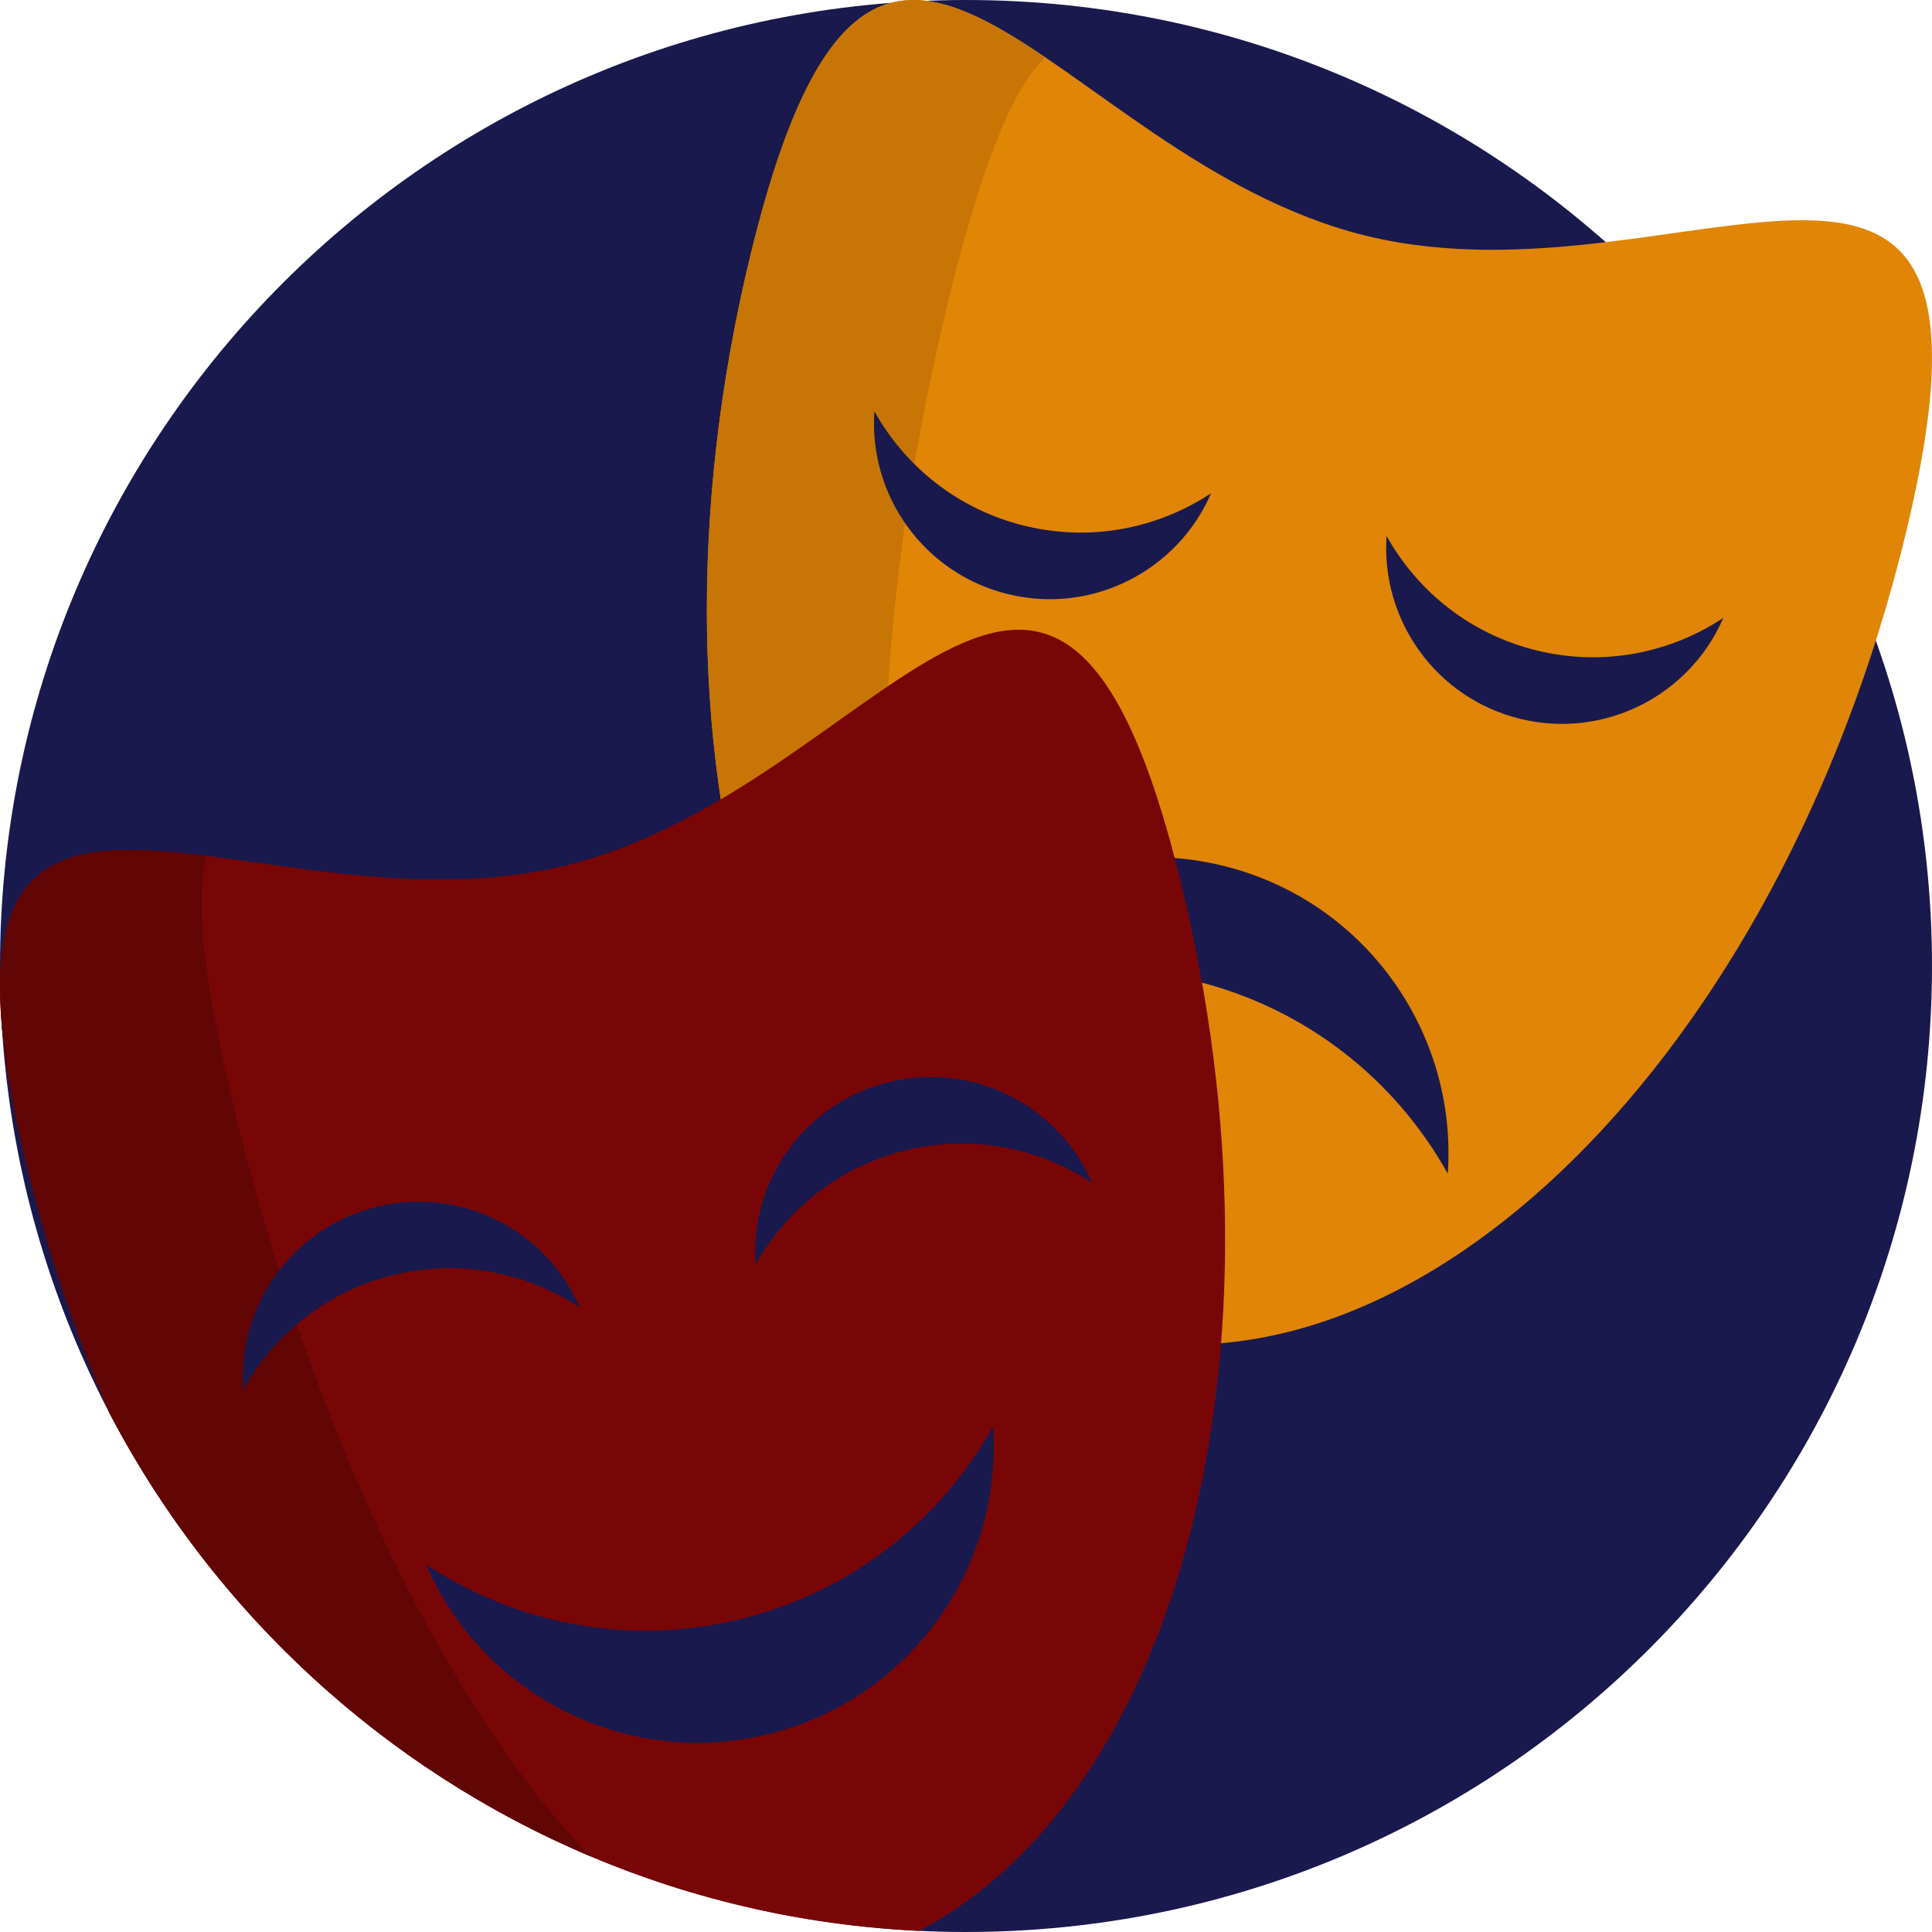
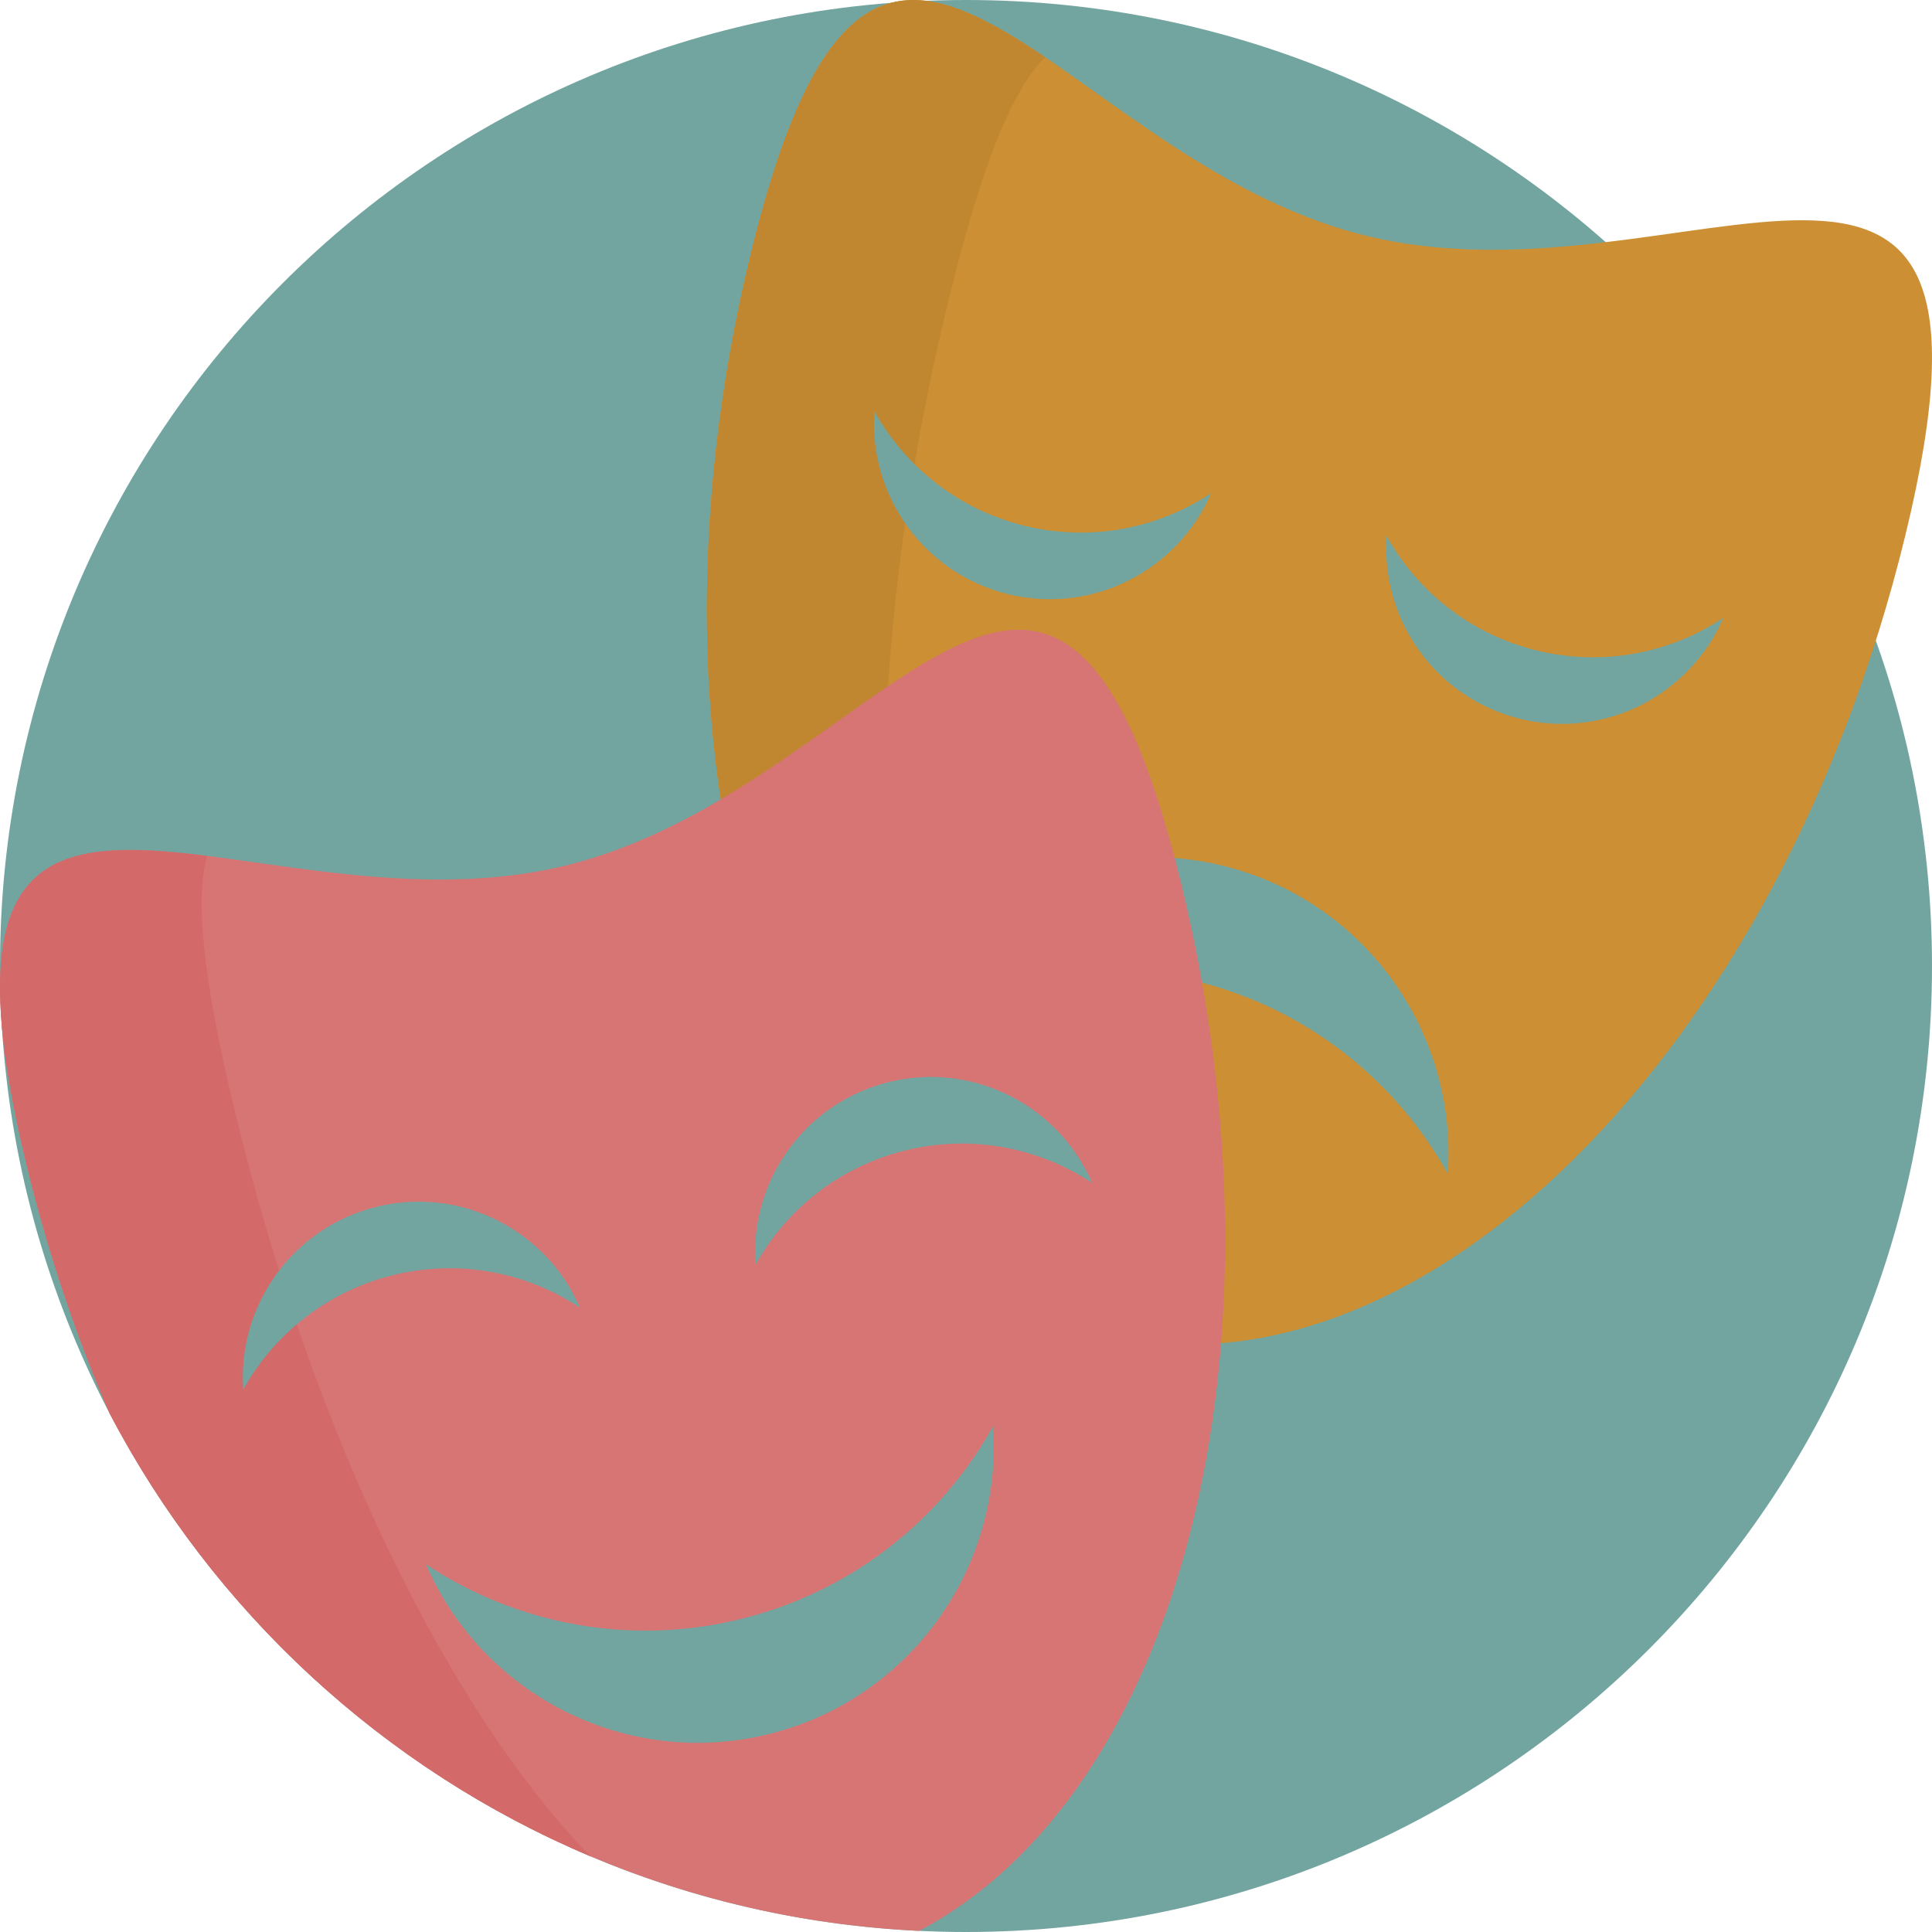
<svg xmlns="http://www.w3.org/2000/svg" version="1.1" id="Capa_1" x="0px" y="0px" viewBox="0 0 512 512" style="enable-background:new 0 0 512 512;" xml:space="preserve">
-   <circle style="fill:#19194d;" cx="256" cy="256" r="256" />
-   <path style="fill:#e08506;" d="M198.935,67.393c-33.463,137.459,7.91,265.567,92.409,286.138  c84.499,20.571,180.126-74.187,213.589-211.645s-58.245-58.801-142.743-79.371S232.398-70.066,198.935,67.393z" />
-   <path style="fill:#c77605;" d="M291.338,353.528c-84.501-20.568-125.869-148.676-92.404-286.134  c19.908-81.786,44.006-75.26,78.053-52.209c-8.339,8.02-16.621,27.375-25.765,64.941  C217.757,217.582,235.716,339.99,291.338,353.528z" />
+   <circle style="fill:hsla(174, 22%, 55%, 1);" cx="256" cy="256" r="256" />
+   <path style="fill:hsla(36, 60%, 50%, 1);" d="M198.935,67.393c-33.463,137.459,7.91,265.567,92.409,286.138  c84.499,20.571,180.126-74.187,213.589-211.645s-58.245-58.801-142.743-79.371S232.398-70.066,198.935,67.393z" />
+   <path style="fill:hsla(36, 60%, 47%, 1);" d="M291.338,353.528c-84.501-20.568-125.869-148.676-92.404-286.134  c19.908-81.786,44.006-75.26,78.053-52.209c-8.339,8.02-16.621,27.375-25.765,64.941  C217.757,217.582,235.716,339.99,291.338,353.528z" />
  <g>
-     <path style="fill:#19194d;" d="M271.592,139.354c17.634,4.292,35.334,0.645,49.362-8.639c-8.841,20.465-31.38,32.2-53.771,26.749   c-22.391-5.451-37.014-26.232-35.46-48.472C239.915,123.686,253.958,135.061,271.592,139.354z" />
-     <path style="fill:#19194d;" d="M407.328,172.398c17.634,4.292,35.334,0.645,49.362-8.639c-8.841,20.465-31.38,32.2-53.771,26.749   c-22.391-5.451-37.014-26.232-35.46-48.472C375.651,156.729,389.695,168.105,407.328,172.398z" />
-     <path style="fill:#19194d;" d="M316.533,259.896c-29.698-7.23-59.511-1.087-83.136,14.551   c14.89-34.468,52.852-54.231,90.561-45.051c37.71,9.18,62.341,44.181,59.721,81.636   C369.885,286.286,346.232,267.127,316.533,259.896z" />
+     <path style="fill:hsla(174, 22%, 55%, 1);" d="M271.592,139.354c17.634,4.292,35.334,0.645,49.362-8.639c-8.841,20.465-31.38,32.2-53.771,26.749   c-22.391-5.451-37.014-26.232-35.46-48.472C239.915,123.686,253.958,135.061,271.592,139.354z" />
+     <path style="fill:hsla(174, 22%, 55%, 1);" d="M407.328,172.398c17.634,4.292,35.334,0.645,49.362-8.639c-8.841,20.465-31.38,32.2-53.771,26.749   c-22.391-5.451-37.014-26.232-35.46-48.472C375.651,156.729,389.695,168.105,407.328,172.398z" />
+     <path style="fill:hsla(174, 22%, 55%, 1);" d="M316.533,259.896c-29.698-7.23-59.511-1.087-83.136,14.551   c14.89-34.468,52.852-54.231,90.561-45.051c37.71,9.18,62.341,44.181,59.721,81.636   C369.885,286.286,346.232,267.127,316.533,259.896z" />
  </g>
-   <path style="fill:#790606;" d="M243.587,511.697c-30.793-1.463-60.165-8.37-87.165-19.79  c-54.826-23.165-99.892-64.888-127.342-117.3c0,0-0.01,0-0.01-0.01c-8.882-20.48-16.342-42.538-22.006-65.829  c-3.48-14.305-5.601-26.258-6.531-36.237c-0.01-0.115-0.021-0.24-0.031-0.355c-0.408-4.587-0.564-8.756-0.47-12.528  c-0.01-0.042-0.01-0.084,0-0.125c1.62-66.351,78.273-12.716,149.776-30.124c84.501-20.574,129.797-132.577,163.255,4.88  C343.343,358.64,312.351,475.366,243.587,511.697z" />
-   <path style="fill:#610505;" d="M156.421,491.907c-54.826-23.165-99.903-64.899-127.352-117.311  c-8.882-20.48-16.342-42.538-22.006-65.829c-3.48-14.305-5.601-26.258-6.531-36.237c0-0.073-0.01-0.146-0.021-0.219  c-0.418-4.639-0.575-8.85-0.481-12.664c0.815-35.662,23.228-36.791,54.857-32.831c-3.135,11.17-1.327,31.995,7.544,68.472  C83.477,381.733,119.317,453.684,156.421,491.907z" />
+   <path style="fill:hsla(0, 55%, 65%, 1);" d="M243.587,511.697c-30.793-1.463-60.165-8.37-87.165-19.79  c-54.826-23.165-99.892-64.888-127.342-117.3c0,0-0.01,0-0.01-0.01c-8.882-20.48-16.342-42.538-22.006-65.829  c-3.48-14.305-5.601-26.258-6.531-36.237c-0.01-0.115-0.021-0.24-0.031-0.355c-0.408-4.587-0.564-8.756-0.47-12.528  c-0.01-0.042-0.01-0.084,0-0.125c1.62-66.351,78.273-12.716,149.776-30.124c84.501-20.574,129.797-132.577,163.255,4.88  C343.343,358.64,312.351,475.366,243.587,511.697z" />
+   <path style="fill:hsla(0, 55%, 62%, 1);" d="M156.421,491.907c-54.826-23.165-99.903-64.899-127.352-117.311  c-8.882-20.48-16.342-42.538-22.006-65.829c-3.48-14.305-5.601-26.258-6.531-36.237c0-0.073-0.01-0.146-0.021-0.219  c-0.418-4.639-0.575-8.85-0.481-12.664c0.815-35.662,23.228-36.791,54.857-32.831c-3.135,11.17-1.327,31.995,7.544,68.472  C83.477,381.733,119.317,453.684,156.421,491.907z" />
  <g>
-     <path style="fill:#19194d;" d="M104.33,337.89c17.634-4.292,35.334-0.645,49.362,8.639c-8.841-20.465-31.38-32.2-53.771-26.749   c-22.391,5.451-37.014,26.232-35.46,48.472C72.653,353.558,86.696,342.182,104.33,337.89z" />
-     <path style="fill:#19194d;" d="M240.066,304.846c17.634-4.292,35.334-0.645,49.362,8.639c-8.841-20.465-31.38-32.2-53.771-26.749   c-22.391,5.451-37.014,26.232-35.46,48.472C208.389,320.514,222.433,309.138,240.066,304.846z" />
-     <path style="fill:#19194d;" d="M196.033,429.122c-29.698,7.23-59.511,1.087-83.136-14.551   c14.89,34.468,52.852,54.231,90.561,45.051c37.71-9.18,62.341-44.181,59.721-81.636   C249.386,402.733,225.732,421.892,196.033,429.122z" />
+     <path style="fill:hsla(174, 22%, 55%, 1);" d="M104.33,337.89c17.634-4.292,35.334-0.645,49.362,8.639c-8.841-20.465-31.38-32.2-53.771-26.749   c-22.391,5.451-37.014,26.232-35.46,48.472C72.653,353.558,86.696,342.182,104.33,337.89z" />
+     <path style="fill:hsla(174, 22%, 55%, 1);" d="M240.066,304.846c17.634-4.292,35.334-0.645,49.362,8.639c-8.841-20.465-31.38-32.2-53.771-26.749   c-22.391,5.451-37.014,26.232-35.46,48.472C208.389,320.514,222.433,309.138,240.066,304.846z" />
+     <path style="fill:hsla(174, 22%, 55%, 1);" d="M196.033,429.122c-29.698,7.23-59.511,1.087-83.136-14.551   c14.89,34.468,52.852,54.231,90.561,45.051c37.71-9.18,62.341-44.181,59.721-81.636   C249.386,402.733,225.732,421.892,196.033,429.122z" />
  </g>
</svg>
